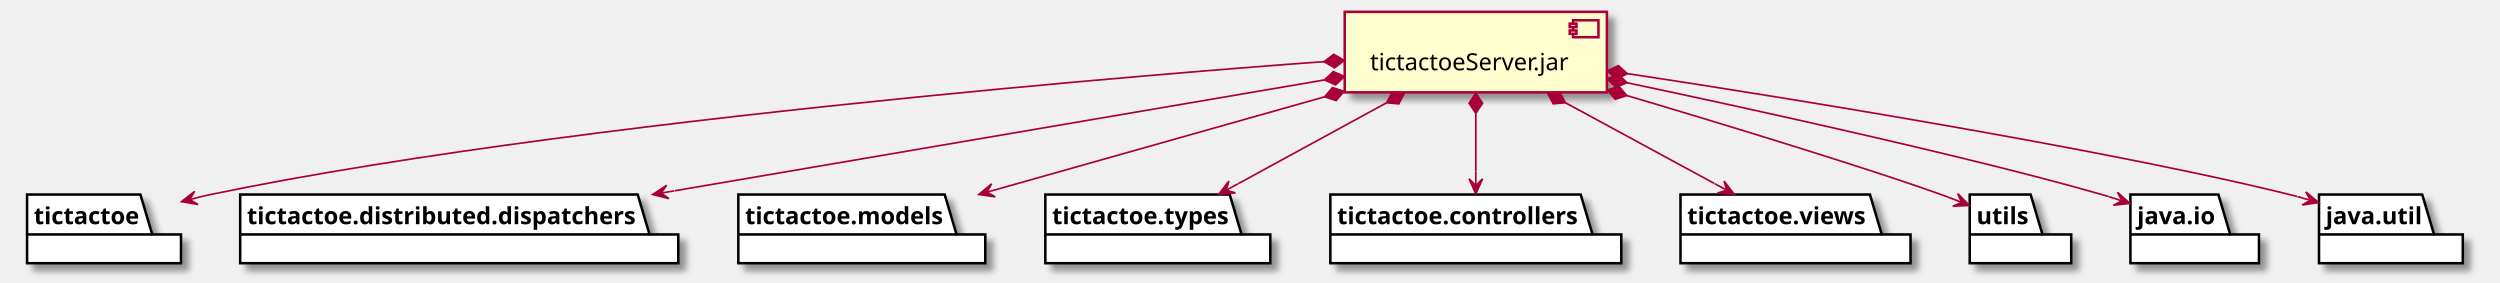
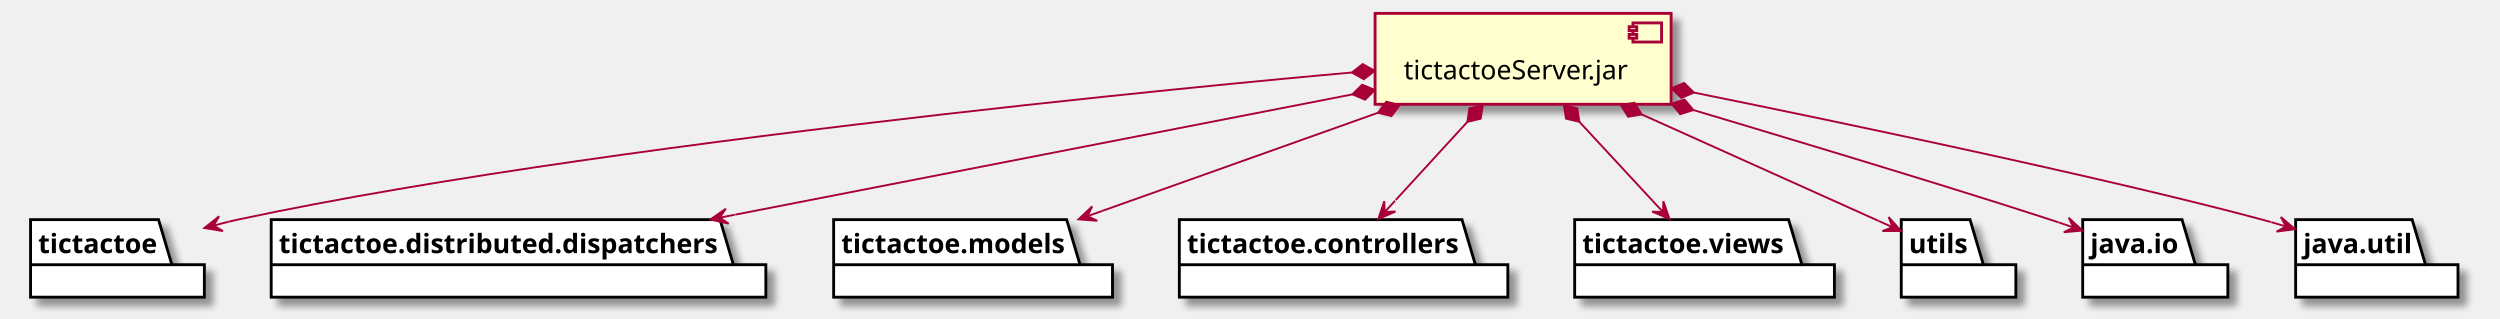
- <svg xmlns="http://www.w3.org/2000/svg" contentScriptType="application/ecmascript" contentStyleType="text/css" height="167px" preserveAspectRatio="none" style="width:1478px;height:167px;" version="1.1" viewBox="0 0 1478 167" width="1478px" zoomAndPan="magnify">
+ <svg xmlns="http://www.w3.org/2000/svg" contentScriptType="application/ecmascript" contentStyleType="text/css" height="167px" preserveAspectRatio="none" style="width:1309px;height:167px;" version="1.1" viewBox="0 0 1309 167" width="1309px" zoomAndPan="magnify">
  <defs>
-     <filter height="300%" id="fdvkizritfl19" width="300%" x="-1" y="-1">
+     <filter height="300%" id="f109mz6fbrxdua" width="300%" x="-1" y="-1">
      <feGaussianBlur result="blurOut" stdDeviation="2.0" />
      <feColorMatrix in="blurOut" result="blurOut2" type="matrix" values="0 0 0 0 0 0 0 0 0 0 0 0 0 0 0 0 0 0 .4 0" />
      <feOffset dx="4.0" dy="4.0" in="blurOut2" result="blurOut3" />
      <feBlend in="SourceGraphic" in2="blurOut3" mode="normal" />
    </filter>
  </defs>
  <g>
-     <polygon fill="#FFFFFF" filter="url(#fdvkizritfl19)" points="16,115,83,115,90,138.609,107,138.609,107,155.609,16,155.609,16,115" style="stroke: #000000; stroke-width: 1.5;" />
+     <polygon fill="#FFFFFF" filter="url(#f109mz6fbrxdua)" points="16,115,83,115,90,138.609,107,138.609,107,155.609,16,155.609,16,115" style="stroke: #000000; stroke-width: 1.5;" />
    <line style="stroke: #000000; stroke-width: 1.5;" x1="16" x2="90" y1="138.609" y2="138.609" />
    <text fill="#000000" font-family="sans-serif" font-size="14" font-weight="bold" lengthAdjust="spacingAndGlyphs" textLength="61" x="20" y="132.533">tictactoe</text>
-     <polygon fill="#FFFFFF" filter="url(#fdvkizritfl19)" points="142,115,377,115,384,138.609,401,138.609,401,155.609,142,155.609,142,115" style="stroke: #000000; stroke-width: 1.5;" />
+     <polygon fill="#FFFFFF" filter="url(#f109mz6fbrxdua)" points="142,115,377,115,384,138.609,401,138.609,401,155.609,142,155.609,142,115" style="stroke: #000000; stroke-width: 1.5;" />
    <line style="stroke: #000000; stroke-width: 1.5;" x1="142" x2="384" y1="138.609" y2="138.609" />
    <text fill="#000000" font-family="sans-serif" font-size="14" font-weight="bold" lengthAdjust="spacingAndGlyphs" textLength="229" x="146" y="132.533">tictactoe.distributed.dispatchers</text>
-     <polygon fill="#FFFFFF" filter="url(#fdvkizritfl19)" points="436.5,115,558.5,115,565.5,138.609,582.5,138.609,582.5,155.609,436.5,155.609,436.5,115" style="stroke: #000000; stroke-width: 1.5;" />
+     <polygon fill="#FFFFFF" filter="url(#f109mz6fbrxdua)" points="436.5,115,558.5,115,565.5,138.609,582.5,138.609,582.5,155.609,436.5,155.609,436.5,115" style="stroke: #000000; stroke-width: 1.5;" />
    <line style="stroke: #000000; stroke-width: 1.5;" x1="436.5" x2="565.5" y1="138.609" y2="138.609" />
    <text fill="#000000" font-family="sans-serif" font-size="14" font-weight="bold" lengthAdjust="spacingAndGlyphs" textLength="116" x="440.5" y="132.533">tictactoe.models</text>
-     <polygon fill="#FFFFFF" filter="url(#fdvkizritfl19)" points="618,115,727,115,734,138.609,751,138.609,751,155.609,618,155.609,618,115" style="stroke: #000000; stroke-width: 1.5;" />
-     <line style="stroke: #000000; stroke-width: 1.5;" x1="618" x2="734" y1="138.609" y2="138.609" />
-     <text fill="#000000" font-family="sans-serif" font-size="14" font-weight="bold" lengthAdjust="spacingAndGlyphs" textLength="103" x="622" y="132.533">tictactoe.types</text>
-     <polygon fill="#FFFFFF" filter="url(#fdvkizritfl19)" points="786.5,115,934.5,115,941.5,138.609,958.5,138.609,958.5,155.609,786.5,155.609,786.5,115" style="stroke: #000000; stroke-width: 1.5;" />
-     <line style="stroke: #000000; stroke-width: 1.5;" x1="786.5" x2="941.5" y1="138.609" y2="138.609" />
-     <text fill="#000000" font-family="sans-serif" font-size="14" font-weight="bold" lengthAdjust="spacingAndGlyphs" textLength="142" x="790.5" y="132.533">tictactoe.controllers</text>
-     <polygon fill="#FFFFFF" filter="url(#fdvkizritfl19)" points="993.5,115,1105.5,115,1112.5,138.609,1129.5,138.609,1129.5,155.609,993.5,155.609,993.5,115" style="stroke: #000000; stroke-width: 1.5;" />
-     <line style="stroke: #000000; stroke-width: 1.5;" x1="993.5" x2="1112.5" y1="138.609" y2="138.609" />
-     <text fill="#000000" font-family="sans-serif" font-size="14" font-weight="bold" lengthAdjust="spacingAndGlyphs" textLength="106" x="997.5" y="132.533">tictactoe.views</text>
-     <polygon fill="#FFFFFF" filter="url(#fdvkizritfl19)" points="1164.5,115,1200.5,115,1207.5,138.609,1224.5,138.609,1224.5,155.609,1164.5,155.609,1164.5,115" style="stroke: #000000; stroke-width: 1.5;" />
-     <line style="stroke: #000000; stroke-width: 1.5;" x1="1164.5" x2="1207.5" y1="138.609" y2="138.609" />
-     <text fill="#000000" font-family="sans-serif" font-size="14" font-weight="bold" lengthAdjust="spacingAndGlyphs" textLength="30" x="1168.5" y="132.533">utils</text>
-     <polygon fill="#FFFFFF" filter="url(#fdvkizritfl19)" points="1259.5,115,1311.5,115,1318.5,138.609,1335.5,138.609,1335.5,155.609,1259.5,155.609,1259.5,115" style="stroke: #000000; stroke-width: 1.5;" />
-     <line style="stroke: #000000; stroke-width: 1.5;" x1="1259.5" x2="1318.5" y1="138.609" y2="138.609" />
-     <text fill="#000000" font-family="sans-serif" font-size="14" font-weight="bold" lengthAdjust="spacingAndGlyphs" textLength="46" x="1263.5" y="132.533">java.io</text>
-     <polygon fill="#FFFFFF" filter="url(#fdvkizritfl19)" points="1371,115,1432,115,1439,138.609,1456,138.609,1456,155.609,1371,155.609,1371,115" style="stroke: #000000; stroke-width: 1.5;" />
-     <line style="stroke: #000000; stroke-width: 1.5;" x1="1371" x2="1439" y1="138.609" y2="138.609" />
-     <text fill="#000000" font-family="sans-serif" font-size="14" font-weight="bold" lengthAdjust="spacingAndGlyphs" textLength="55" x="1375" y="132.533">java.util</text>
-     <rect fill="#FEFECE" filter="url(#fdvkizritfl19)" height="47.609" style="stroke: #A80036; stroke-width: 1.5;" width="155" x="795" y="7" />
-     <rect fill="#FEFECE" height="10" style="stroke: #A80036; stroke-width: 1.5;" width="15" x="930" y="12" />
-     <rect fill="#FEFECE" height="2" style="stroke: #A80036; stroke-width: 1.5;" width="4" x="928" y="14" />
-     <rect fill="#FEFECE" height="2" style="stroke: #A80036; stroke-width: 1.5;" width="4" x="928" y="18" />
-     <text fill="#000000" font-family="sans-serif" font-size="14" lengthAdjust="spacingAndGlyphs" textLength="115" x="810" y="41.533">tictactoeServer.jar</text>
-     <path d="M782.768,36.451 C782.768,36.451 358.391,66.286 124.5,115 C123.011,115.31 121.508,115.64 119.994,115.988 " fill="none" id="jarServer-tictactoe" style="stroke: #A80036; stroke-width: 1.0;" />
-     <polygon fill="#A80036" points="107.342,119.209,117.051,120.865,112.188,117.975,115.077,113.112,107.342,119.209" style="stroke: #A80036; stroke-width: 1.0;" />
-     <line style="stroke: #A80036; stroke-width: 1.0;" x1="112.188" x2="119.941" y1="117.975" y2="116.002" />
-     <polygon fill="#A80036" points="794.748,35.763,788.528,32.114,782.768,36.451,788.987,40.101,794.748,35.763" style="stroke: #A80036; stroke-width: 1.0;" />
-     <path d="M783.024,47.261 C783.024,47.261 513.931,93.154 398.971,112.76 " fill="none" id="jarServer-tictactoe.distributed.dispatchers" style="stroke: #A80036; stroke-width: 1.0;" />
-     <polygon fill="#A80036" points="385.915,114.987,395.459,117.416,390.844,114.146,394.114,109.53,385.915,114.987" style="stroke: #A80036; stroke-width: 1.0;" />
-     <line style="stroke: #A80036; stroke-width: 1.0;" x1="390.844" x2="398.73" y1="114.146" y2="112.801" />
-     <polygon fill="#A80036" points="794.853,45.243,788.266,42.309,783.024,47.261,789.611,50.195,794.853,45.243" style="stroke: #A80036; stroke-width: 1.0;" />
-     <path d="M783.079,57.25 C783.079,57.25 647.863,95.43 591.186,111.434 " fill="none" id="jarServer-tictactoe.models" style="stroke: #A80036; stroke-width: 1.0;" />
-     <polygon fill="#A80036" points="578.665,114.97,588.413,116.374,583.477,113.611,586.239,108.674,578.665,114.97" style="stroke: #A80036; stroke-width: 1.0;" />
-     <line style="stroke: #A80036; stroke-width: 1.0;" x1="583.477" x2="591.177" y1="113.611" y2="111.437" />
-     <polygon fill="#A80036" points="794.627,53.989,787.766,51.77,783.079,57.25,789.94,59.469,794.627,53.989" style="stroke: #A80036; stroke-width: 1.0;" />
-     <path d="M819.773,60.747 C819.773,60.747 758.511,94.148 732.149,108.521 " fill="none" id="jarServer-tictactoe.types" style="stroke: #A80036; stroke-width: 1.0;" />
-     <polygon fill="#A80036" points="720.537,114.852,730.354,114.056,724.927,112.459,726.524,107.032,720.537,114.852" style="stroke: #A80036; stroke-width: 1.0;" />
-     <line style="stroke: #A80036; stroke-width: 1.0;" x1="724.927" x2="731.951" y1="112.459" y2="108.629" />
-     <polygon fill="#A80036" points="830.309,55.003,823.126,54.363,819.773,60.747,826.956,61.387,830.309,55.003" style="stroke: #A80036; stroke-width: 1.0;" />
-     <path d="M872.5,67.003 C872.5,67.003 872.5,90.856 872.5,101.535 " fill="none" id="jarServer-tictactoe.controllers" style="stroke: #A80036; stroke-width: 1.0;" />
-     <polygon fill="#A80036" points="872.5,114.684,876.5,105.684,872.5,109.684,868.5,105.684,872.5,114.684" style="stroke: #A80036; stroke-width: 1.0;" />
-     <line style="stroke: #A80036; stroke-width: 1.0;" x1="872.5" x2="872.5" y1="109.684" y2="101.684" />
-     <polygon fill="#A80036" points="872.5,55.003,868.5,61.003,872.5,67.003,876.5,61.003,872.5,55.003" style="stroke: #A80036; stroke-width: 1.0;" />
-     <path d="M925.464,60.724 C925.464,60.724 987.095,94.148 1013.597,108.521 " fill="none" id="jarServer-tictactoe.views" style="stroke: #A80036; stroke-width: 1.0;" />
-     <polygon fill="#A80036" points="1025.27,114.852,1019.264,107.047,1020.874,112.469,1015.452,114.08,1025.27,114.852" style="stroke: #A80036; stroke-width: 1.0;" />
-     <line style="stroke: #A80036; stroke-width: 1.0;" x1="1020.874" x2="1013.842" y1="112.469" y2="108.654" />
-     <polygon fill="#A80036" points="914.915,55.003,918.283,61.38,925.464,60.724,922.096,54.347,914.915,55.003" style="stroke: #A80036; stroke-width: 1.0;" />
-     <path d="M961.766,56.491 C961.766,56.491 1086.63,93.25 1147.5,115 C1149.04,115.552 1150.61,116.126 1152.19,116.717 " fill="none" id="jarServer-utils" style="stroke: #A80036; stroke-width: 1.0;" />
-     <polygon fill="#A80036" points="1164.33,121.462,1157.402,114.462,1159.673,119.644,1154.492,121.914,1164.33,121.462" style="stroke: #A80036; stroke-width: 1.0;" />
-     <line style="stroke: #A80036; stroke-width: 1.0;" x1="1159.673" x2="1152.225" y1="119.644" y2="116.731" />
-     <polygon fill="#A80036" points="950.223,53.21,954.901,58.698,961.766,56.491,957.088,51.003,950.223,53.21" style="stroke: #A80036; stroke-width: 1.0;" />
-     <path d="M961.841,48.911 C961.841,48.911 1148.37,87.86 1242.5,115 C1243.86,115.393 1245.24,115.801 1246.63,116.222 " fill="none" id="jarServer-java.io" style="stroke: #A80036; stroke-width: 1.0;" />
-     <polygon fill="#A80036" points="1259.23,120.269,1251.882,113.71,1254.469,118.741,1249.438,121.328,1259.23,120.269" style="stroke: #A80036; stroke-width: 1.0;" />
-     <line style="stroke: #A80036; stroke-width: 1.0;" x1="1254.469" x2="1246.85" y1="118.741" y2="116.293" />
-     <polygon fill="#A80036" points="950.07,46.58,955.179,51.669,961.841,48.911,956.733,43.822,950.07,46.58" style="stroke: #A80036; stroke-width: 1.0;" />
-     <path d="M962.155,43.551 C962.155,43.551 1219.21,81.774 1353.5,115 C1355,115.37 1356.51,115.759 1358.03,116.163 " fill="none" id="jarServer-java.util" style="stroke: #A80036; stroke-width: 1.0;" />
-     <polygon fill="#A80036" points="1370.78,119.791,1363.218,113.481,1365.971,118.423,1361.029,121.176,1370.78,119.791" style="stroke: #A80036; stroke-width: 1.0;" />
-     <line style="stroke: #A80036; stroke-width: 1.0;" x1="1365.971" x2="1358.275" y1="118.423" y2="116.232" />
-     <polygon fill="#A80036" points="950.266,41.921,955.667,46.699,962.155,43.551,956.754,38.773,950.266,41.921" style="stroke: #A80036; stroke-width: 1.0;" />
+     <polygon fill="#FFFFFF" filter="url(#f109mz6fbrxdua)" points="617.5,115,765.5,115,772.5,138.609,789.5,138.609,789.5,155.609,617.5,155.609,617.5,115" style="stroke: #000000; stroke-width: 1.5;" />
+     <line style="stroke: #000000; stroke-width: 1.5;" x1="617.5" x2="772.5" y1="138.609" y2="138.609" />
+     <text fill="#000000" font-family="sans-serif" font-size="14" font-weight="bold" lengthAdjust="spacingAndGlyphs" textLength="142" x="621.5" y="132.533">tictactoe.controllers</text>
+     <polygon fill="#FFFFFF" filter="url(#f109mz6fbrxdua)" points="824.5,115,936.5,115,943.5,138.609,960.5,138.609,960.5,155.609,824.5,155.609,824.5,115" style="stroke: #000000; stroke-width: 1.5;" />
+     <line style="stroke: #000000; stroke-width: 1.5;" x1="824.5" x2="943.5" y1="138.609" y2="138.609" />
+     <text fill="#000000" font-family="sans-serif" font-size="14" font-weight="bold" lengthAdjust="spacingAndGlyphs" textLength="106" x="828.5" y="132.533">tictactoe.views</text>
+     <polygon fill="#FFFFFF" filter="url(#f109mz6fbrxdua)" points="995.5,115,1031.5,115,1038.5,138.609,1055.5,138.609,1055.5,155.609,995.5,155.609,995.5,115" style="stroke: #000000; stroke-width: 1.5;" />
+     <line style="stroke: #000000; stroke-width: 1.5;" x1="995.5" x2="1038.5" y1="138.609" y2="138.609" />
+     <text fill="#000000" font-family="sans-serif" font-size="14" font-weight="bold" lengthAdjust="spacingAndGlyphs" textLength="30" x="999.5" y="132.533">utils</text>
+     <polygon fill="#FFFFFF" filter="url(#f109mz6fbrxdua)" points="1090.5,115,1142.5,115,1149.5,138.609,1166.5,138.609,1166.5,155.609,1090.5,155.609,1090.5,115" style="stroke: #000000; stroke-width: 1.5;" />
+     <line style="stroke: #000000; stroke-width: 1.5;" x1="1090.5" x2="1149.5" y1="138.609" y2="138.609" />
+     <text fill="#000000" font-family="sans-serif" font-size="14" font-weight="bold" lengthAdjust="spacingAndGlyphs" textLength="46" x="1094.5" y="132.533">java.io</text>
+     <polygon fill="#FFFFFF" filter="url(#f109mz6fbrxdua)" points="1202,115,1263,115,1270,138.609,1287,138.609,1287,155.609,1202,155.609,1202,115" style="stroke: #000000; stroke-width: 1.5;" />
+     <line style="stroke: #000000; stroke-width: 1.5;" x1="1202" x2="1270" y1="138.609" y2="138.609" />
+     <text fill="#000000" font-family="sans-serif" font-size="14" font-weight="bold" lengthAdjust="spacingAndGlyphs" textLength="55" x="1206" y="132.533">java.util</text>
+     <rect fill="#FEFECE" filter="url(#f109mz6fbrxdua)" height="47.609" style="stroke: #A80036; stroke-width: 1.5;" width="155" x="720" y="7" />
+     <rect fill="#FEFECE" height="10" style="stroke: #A80036; stroke-width: 1.5;" width="15" x="855" y="12" />
+     <rect fill="#FEFECE" height="2" style="stroke: #A80036; stroke-width: 1.5;" width="4" x="853" y="14" />
+     <rect fill="#FEFECE" height="2" style="stroke: #A80036; stroke-width: 1.5;" width="4" x="853" y="18" />
+     <text fill="#000000" font-family="sans-serif" font-size="14" lengthAdjust="spacingAndGlyphs" textLength="115" x="735" y="41.533">tictactoeServer.jar</text>
+     <path d="M707.829,37.974 C707.829,37.974 330.232,70.84 124.5,115 C122.894,115.345 121.271,115.712 119.636,116.098 " fill="none" id="jarServer-tictactoe" style="stroke: #A80036; stroke-width: 1.0;" />
+     <polygon fill="#A80036" points="107.012,119.371,116.728,120.984,111.852,118.116,114.72,113.24,107.012,119.371" style="stroke: #A80036; stroke-width: 1.0;" />
+     <line style="stroke: #A80036; stroke-width: 1.0;" x1="111.852" x2="119.596" y1="118.116" y2="116.109" />
+     <polygon fill="#A80036" points="719.796,37.083,713.515,33.54,707.829,37.974,714.11,41.518,719.796,37.083" style="stroke: #A80036; stroke-width: 1.0;" />
+     <path d="M708.108,49.419 C708.108,49.419 481.389,93.6 384.987,112.385 " fill="none" id="jarServer-tictactoe.distributed.dispatchers" style="stroke: #A80036; stroke-width: 1.0;" />
+     <polygon fill="#A80036" points="371.956,114.924,381.555,117.13,376.864,113.968,380.025,109.277,371.956,114.924" style="stroke: #A80036; stroke-width: 1.0;" />
+     <line style="stroke: #A80036; stroke-width: 1.0;" x1="376.864" x2="384.716" y1="113.968" y2="112.438" />
+     <polygon fill="#A80036" points="719.887,47.124,713.233,44.345,708.108,49.419,714.763,52.197,719.887,47.124" style="stroke: #A80036; stroke-width: 1.0;" />
+     <path d="M721.562,59.026 C721.562,59.026 619.967,95.184 577.026,110.467 " fill="none" id="jarServer-tictactoe.models" style="stroke: #A80036; stroke-width: 1.0;" />
+     <polygon fill="#A80036" points="564.706,114.852,574.526,115.603,569.417,113.176,571.844,108.066,564.706,114.852" style="stroke: #A80036; stroke-width: 1.0;" />
+     <line style="stroke: #A80036; stroke-width: 1.0;" x1="569.417" x2="576.953" y1="113.176" y2="110.493" />
+     <polygon fill="#A80036" points="732.867,55.003,725.873,53.246,721.562,59.026,728.555,60.783,732.867,55.003" style="stroke: #A80036; stroke-width: 1.0;" />
+     <path d="M768.294,63.847 C768.294,63.847 742.274,92.22 730.79,104.742 " fill="none" id="jarServer-tictactoe.controllers" style="stroke: #A80036; stroke-width: 1.0;" />
+     <polygon fill="#A80036" points="721.673,114.684,730.704,110.754,725.052,110.999,724.808,105.347,721.673,114.684" style="stroke: #A80036; stroke-width: 1.0;" />
+     <line style="stroke: #A80036; stroke-width: 1.0;" x1="725.052" x2="730.46" y1="110.999" y2="105.103" />
+     <polygon fill="#A80036" points="776.405,55.003,769.402,56.721,768.294,63.847,775.297,62.129,776.405,55.003" style="stroke: #A80036; stroke-width: 1.0;" />
+     <path d="M826.977,63.804 C826.977,63.804 853.585,92.512 865.267,105.117 " fill="none" id="jarServer-tictactoe.views" style="stroke: #A80036; stroke-width: 1.0;" />
+     <polygon fill="#A80036" points="874.134,114.684,870.95,105.364,870.735,111.017,865.082,110.802,874.134,114.684" style="stroke: #A80036; stroke-width: 1.0;" />
+     <line style="stroke: #A80036; stroke-width: 1.0;" x1="870.735" x2="865.297" y1="111.017" y2="105.149" />
+     <polygon fill="#A80036" points="818.82,55.003,819.965,62.123,826.977,63.804,825.832,56.684,818.82,55.003" style="stroke: #A80036; stroke-width: 1.0;" />
+     <path d="M859.613,59.923 C859.613,59.923 949.099,100.153 983.506,115.621 " fill="none" id="jarServer-utils" style="stroke: #A80036; stroke-width: 1.0;" />
+     <polygon fill="#A80036" points="995.466,120.998,988.898,113.659,990.906,118.947,985.617,120.955,995.466,120.998" style="stroke: #A80036; stroke-width: 1.0;" />
+     <line style="stroke: #A80036; stroke-width: 1.0;" x1="990.906" x2="983.609" y1="118.947" y2="115.667" />
+     <polygon fill="#A80036" points="848.668,55.003,852.5,61.111,859.613,59.923,855.78,53.815,848.668,55.003" style="stroke: #A80036; stroke-width: 1.0;" />
+     <path d="M886.663,57.62 C886.663,57.62 1011.868,94.82 1073.5,115 C1074.96,115.477 1076.44,115.966 1077.93,116.464 " fill="none" id="jarServer-java.io" style="stroke: #A80036; stroke-width: 1.0;" />
+     <polygon fill="#A80036" points="1090.41,120.727,1083.185,114.034,1085.678,119.112,1080.6,121.605,1090.41,120.727" style="stroke: #A80036; stroke-width: 1.0;" />
+     <line style="stroke: #A80036; stroke-width: 1.0;" x1="1085.678" x2="1078.11" y1="119.112" y2="116.528" />
+     <polygon fill="#A80036" points="875.144,54.255,879.782,59.777,886.663,57.62,882.025,52.098,875.144,54.255" style="stroke: #A80036; stroke-width: 1.0;" />
+     <path d="M886.944,48.47 C886.944,48.47 1083.93,87.949 1184.5,115 C1185.99,115.4 1187.5,115.816 1189.01,116.243 " fill="none" id="jarServer-java.util" style="stroke: #A80036; stroke-width: 1.0;" />
+     <polygon fill="#A80036" points="1201.73,120.006,1194.234,113.618,1196.935,118.588,1191.965,121.29,1201.73,120.006" style="stroke: #A80036; stroke-width: 1.0;" />
+     <line style="stroke: #A80036; stroke-width: 1.0;" x1="1196.935" x2="1189.26" y1="118.588" y2="116.316" />
+     <polygon fill="#A80036" points="875.158,46.214,880.299,51.271,886.944,48.47,881.803,43.413,875.158,46.214" style="stroke: #A80036; stroke-width: 1.0;" />
  </g>
</svg>
